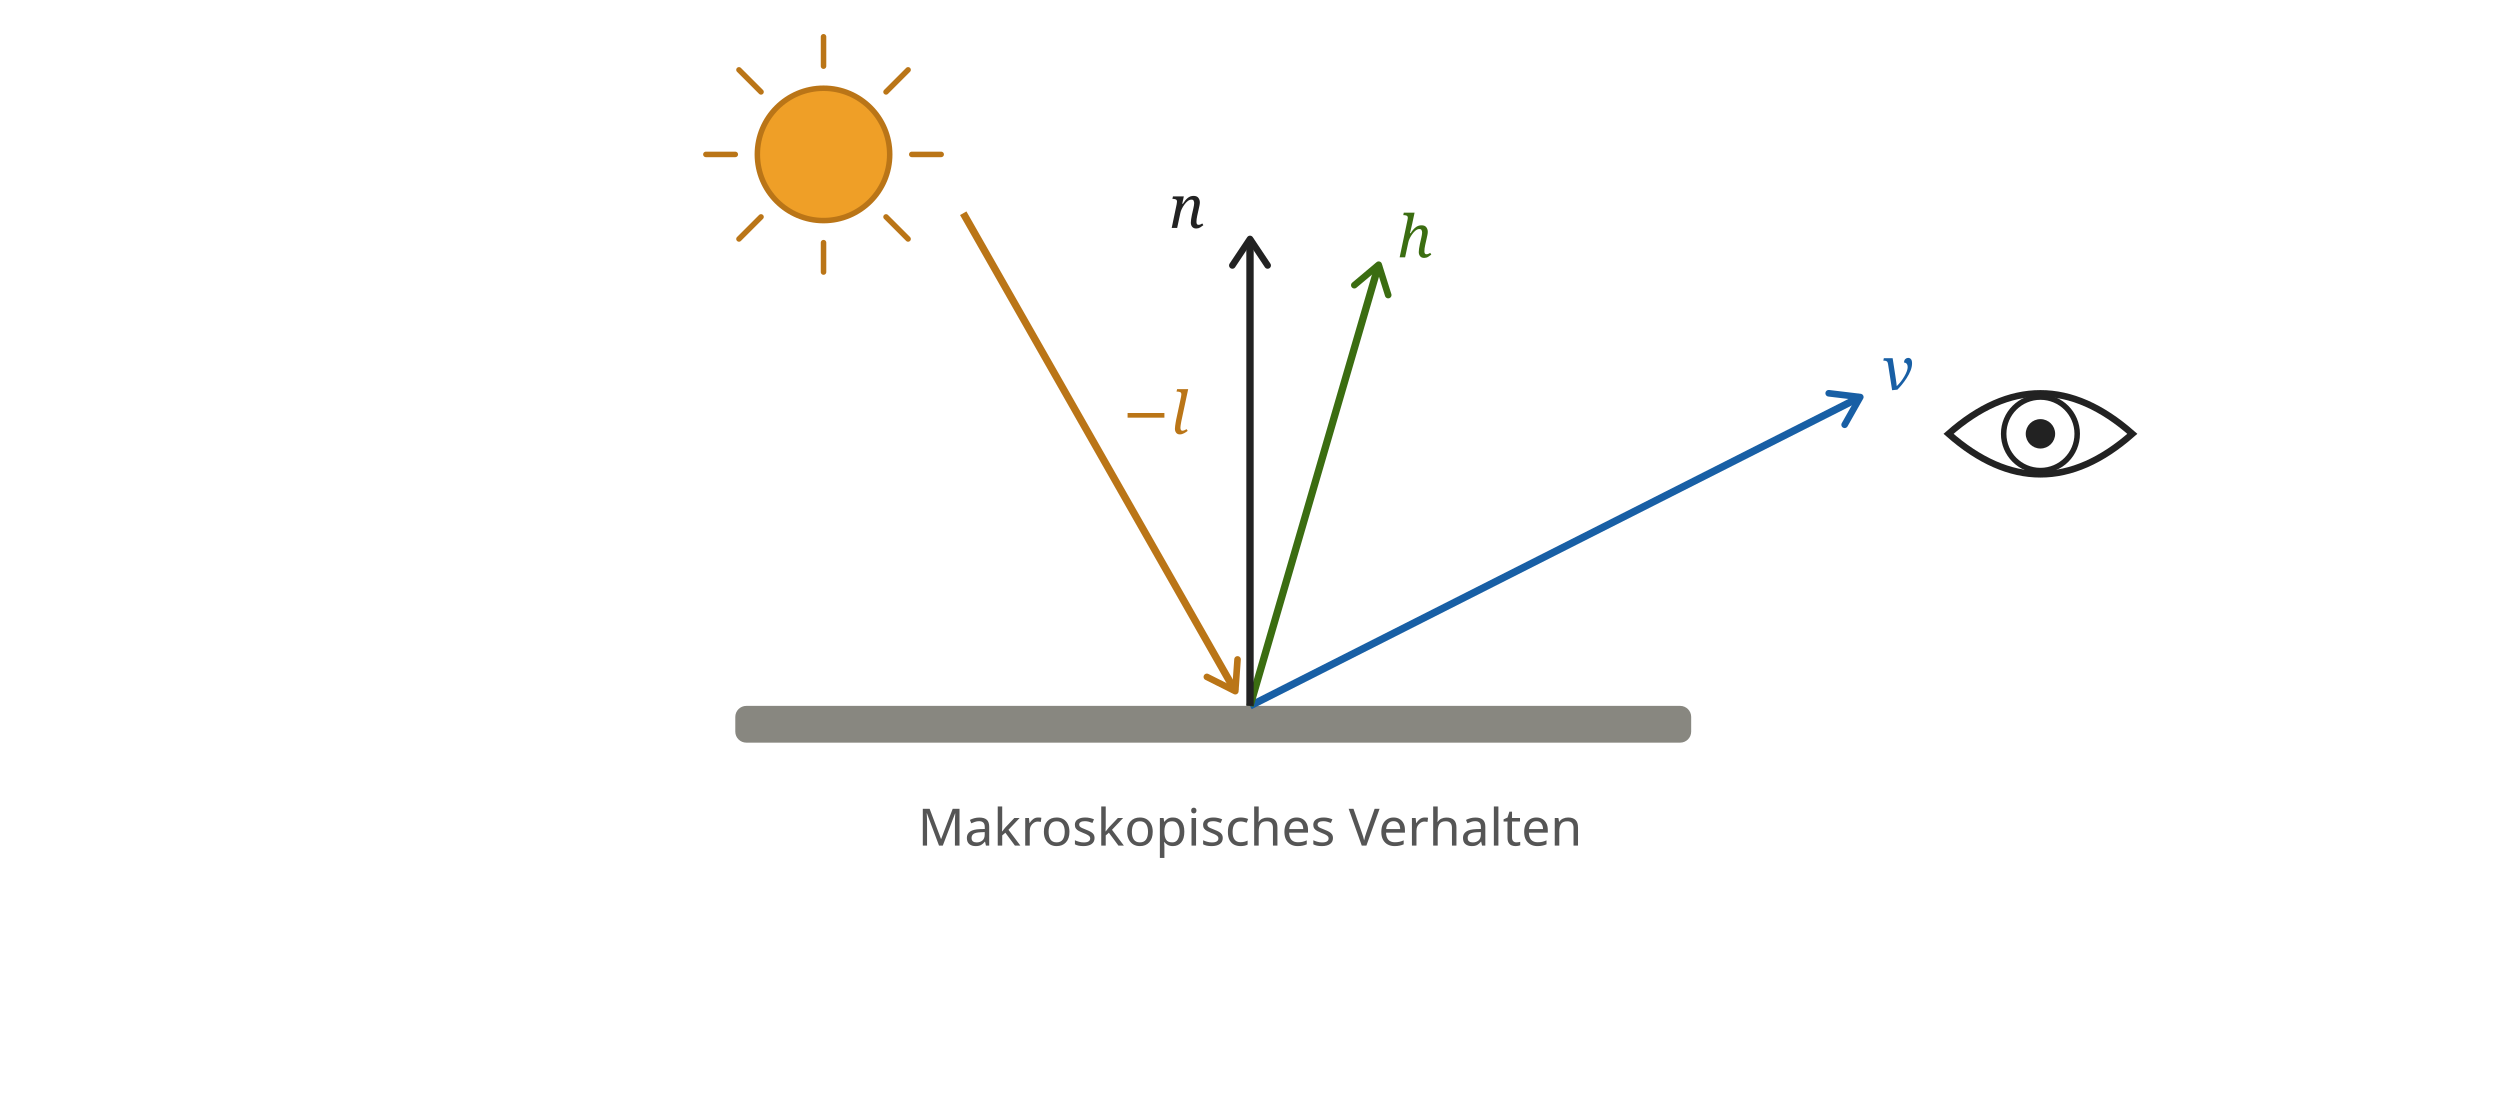
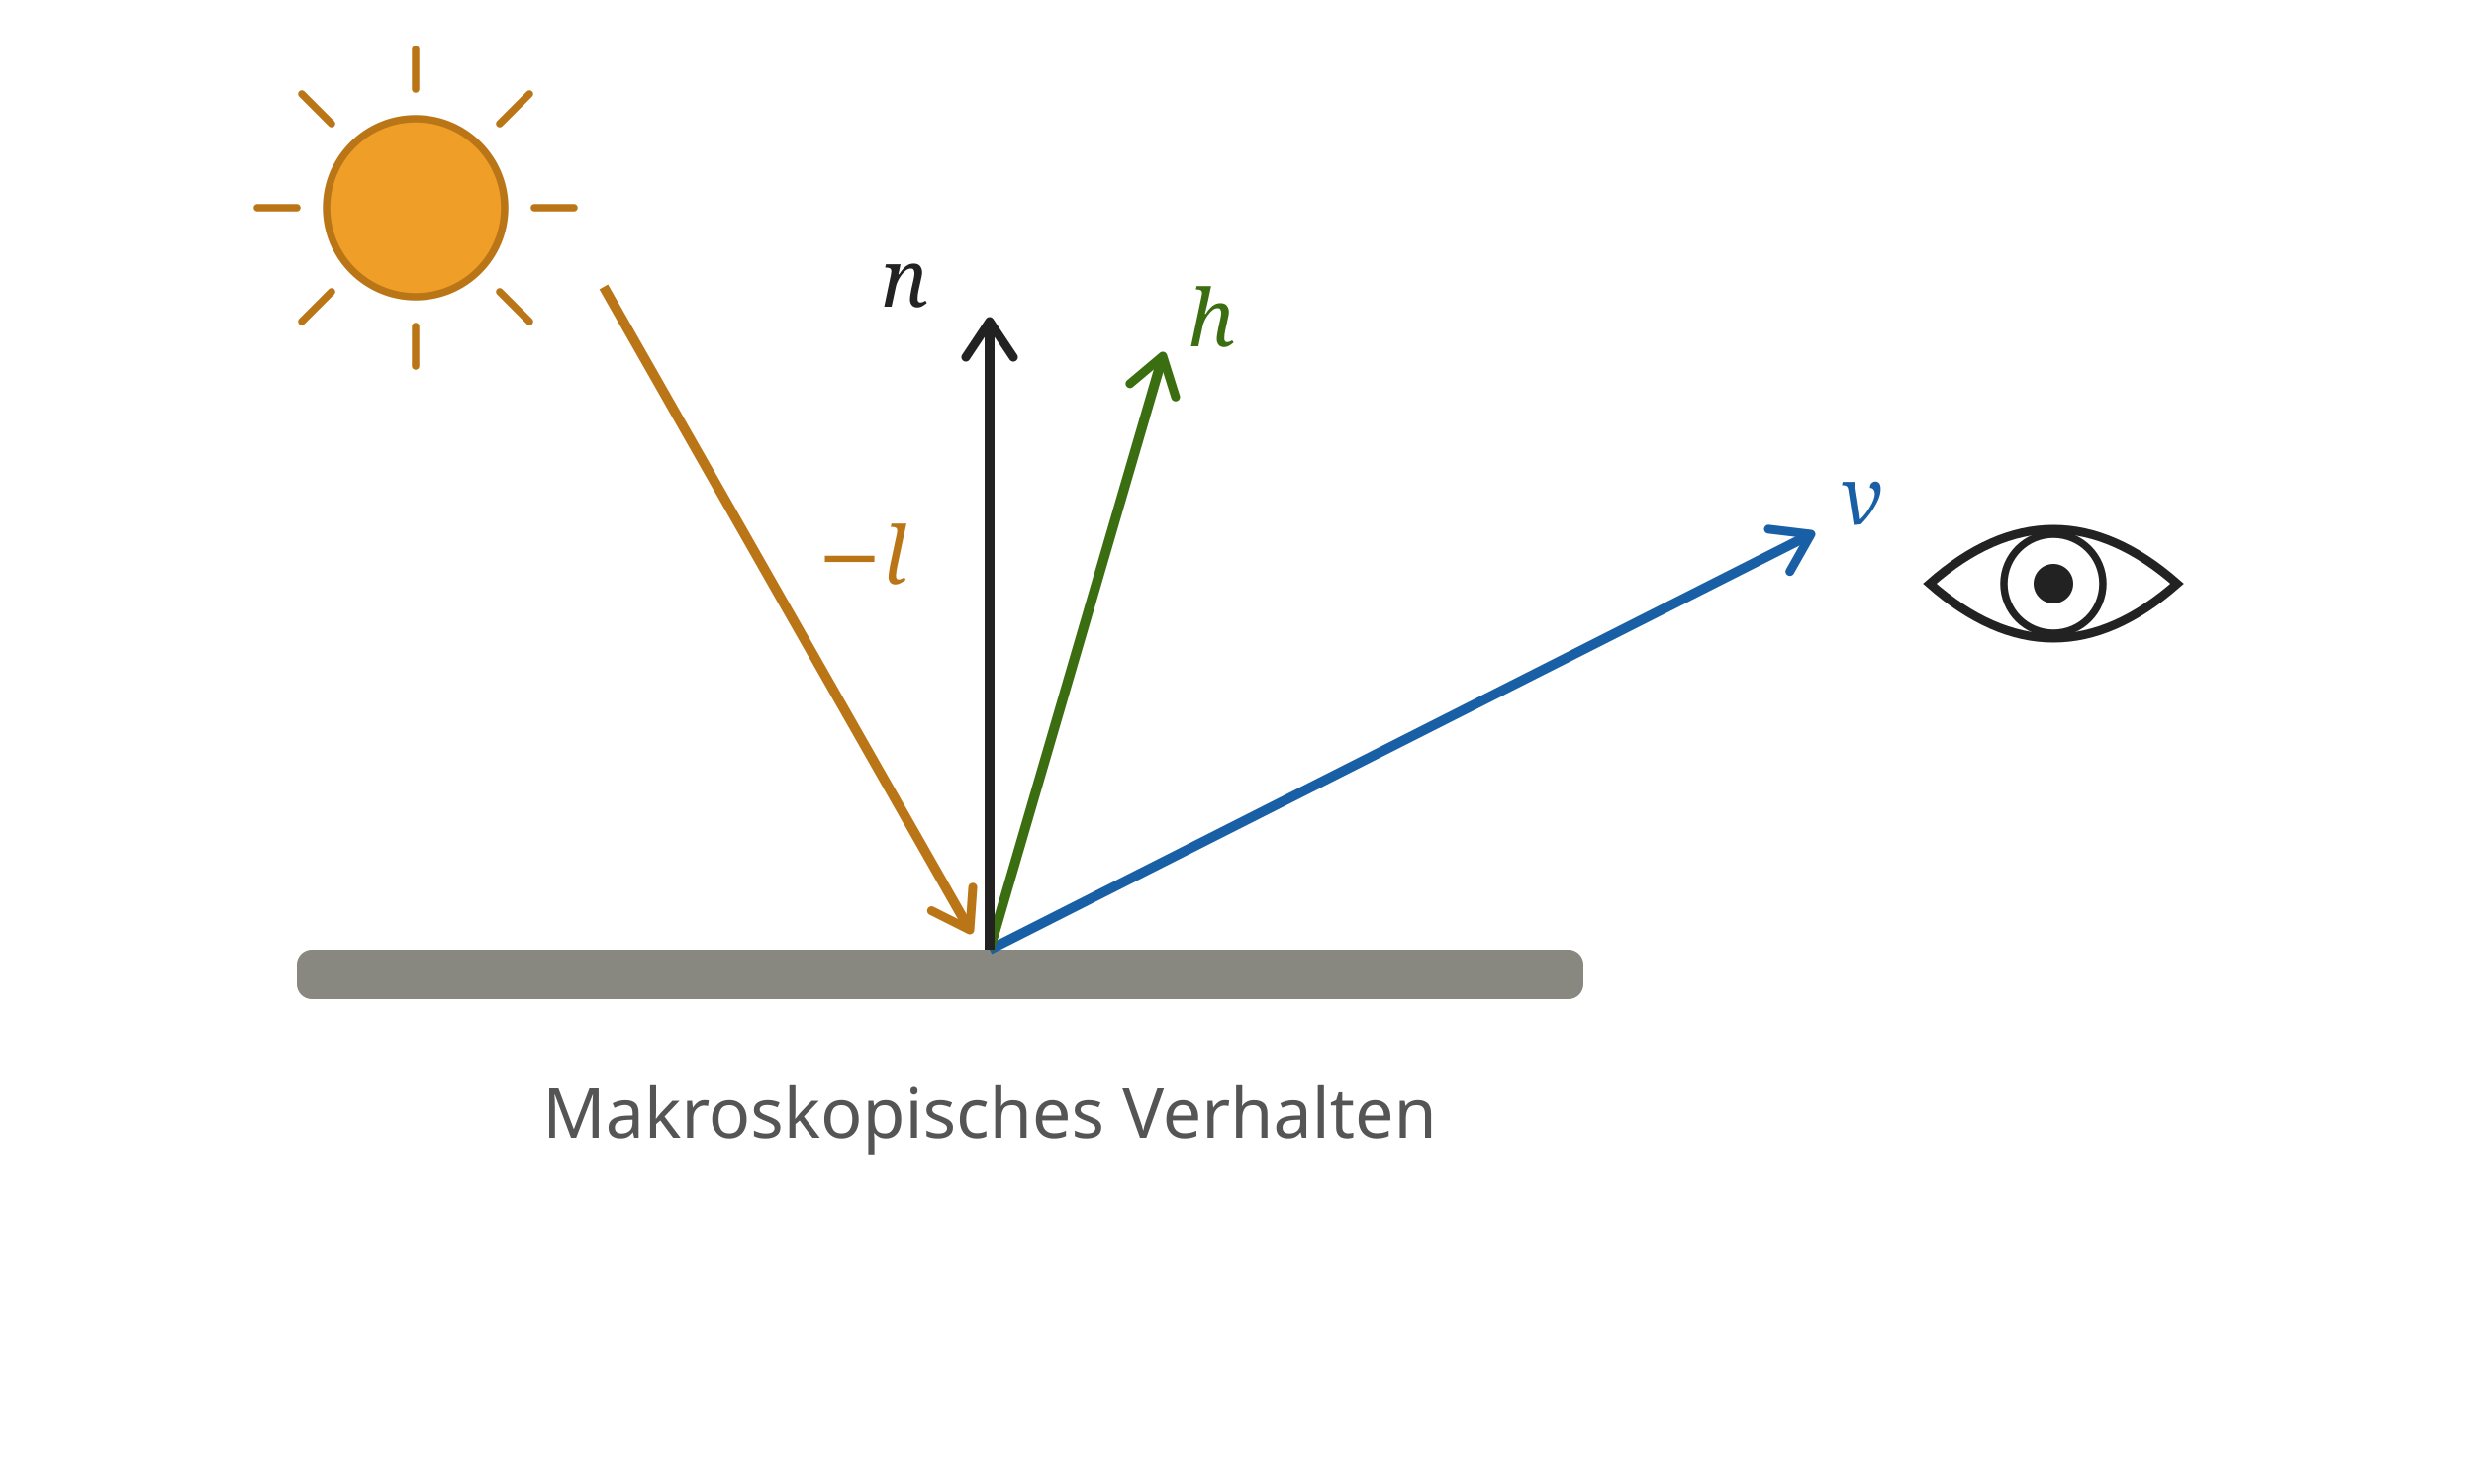
- <svg xmlns="http://www.w3.org/2000/svg" width="680" viewBox="0 0 680 300">
+ <svg xmlns="http://www.w3.org/2000/svg" width="680" viewBox="140 0 500 300">
  <defs>
    <marker id="arr" viewBox="0 0 10 10" refX="8" refY="5" markerWidth="6" markerHeight="6" orient="auto-start-reverse">
      <path d="M2 1L8 5L2 9" fill="none" stroke="context-stroke" stroke-width="1.5" stroke-linecap="round" stroke-linejoin="round" />
    </marker>
  </defs>
  <rect x="200" y="192" width="260" height="10" rx="3" fill="#888780" />
  <line x1="262" y1="58" x2="336" y2="188" stroke="#BA7517" stroke-width="2" marker-end="url(#arr)" />
  <text x="305" y="118" font-family="serif" font-style="italic" font-size="16" fill="#BA7517">−l</text>
  <line x1="340" y1="192" x2="506" y2="108" stroke="#185FA5" stroke-width="2" marker-end="url(#arr)" />
  <text x="512" y="106" font-family="serif" font-style="italic" font-size="16" fill="#185FA5">v</text>
  <line x1="340" y1="192" x2="375" y2="72" stroke="#3B6D11" stroke-width="2" marker-end="url(#arr)" />
  <text x="380" y="70" font-family="serif" font-style="italic" font-size="16" fill="#3B6D11">h</text>
  <line x1="340" y1="192" x2="340" y2="65" stroke="#222222" stroke-width="2" marker-end="url(#arr)" />
  <text x="318" y="62" font-family="serif" font-style="italic" font-size="16" fill="#222222">n</text>
  <circle cx="224" cy="42" r="18" fill="#EF9F27" stroke="#BA7517" stroke-width="1.5" />
  <line x1="224" y1="18" x2="224" y2="10" stroke="#BA7517" stroke-width="1.5" stroke-linecap="round" />
  <line x1="224" y1="66" x2="224" y2="74" stroke="#BA7517" stroke-width="1.5" stroke-linecap="round" />
  <line x1="200" y1="42" x2="192" y2="42" stroke="#BA7517" stroke-width="1.5" stroke-linecap="round" />
  <line x1="248" y1="42" x2="256" y2="42" stroke="#BA7517" stroke-width="1.5" stroke-linecap="round" />
  <line x1="207" y1="25" x2="201" y2="19" stroke="#BA7517" stroke-width="1.5" stroke-linecap="round" />
  <line x1="241" y1="59" x2="247" y2="65" stroke="#BA7517" stroke-width="1.5" stroke-linecap="round" />
  <line x1="241" y1="25" x2="247" y2="19" stroke="#BA7517" stroke-width="1.5" stroke-linecap="round" />
  <line x1="207" y1="59" x2="201" y2="65" stroke="#BA7517" stroke-width="1.5" stroke-linecap="round" />
  <path d="M530 118 Q555 96 580 118 Q555 140 530 118 Z" fill="none" stroke="#222222" stroke-width="1.8" />
  <circle cx="555" cy="118" r="10" fill="none" stroke="#222222" stroke-width="1.5" />
  <circle cx="555" cy="118" r="4" fill="#222222" />
  <text x="340" y="230" text-anchor="middle" font-family="sans-serif" font-size="14" fill="#555555">Makroskopisches Verhalten</text>
</svg>
